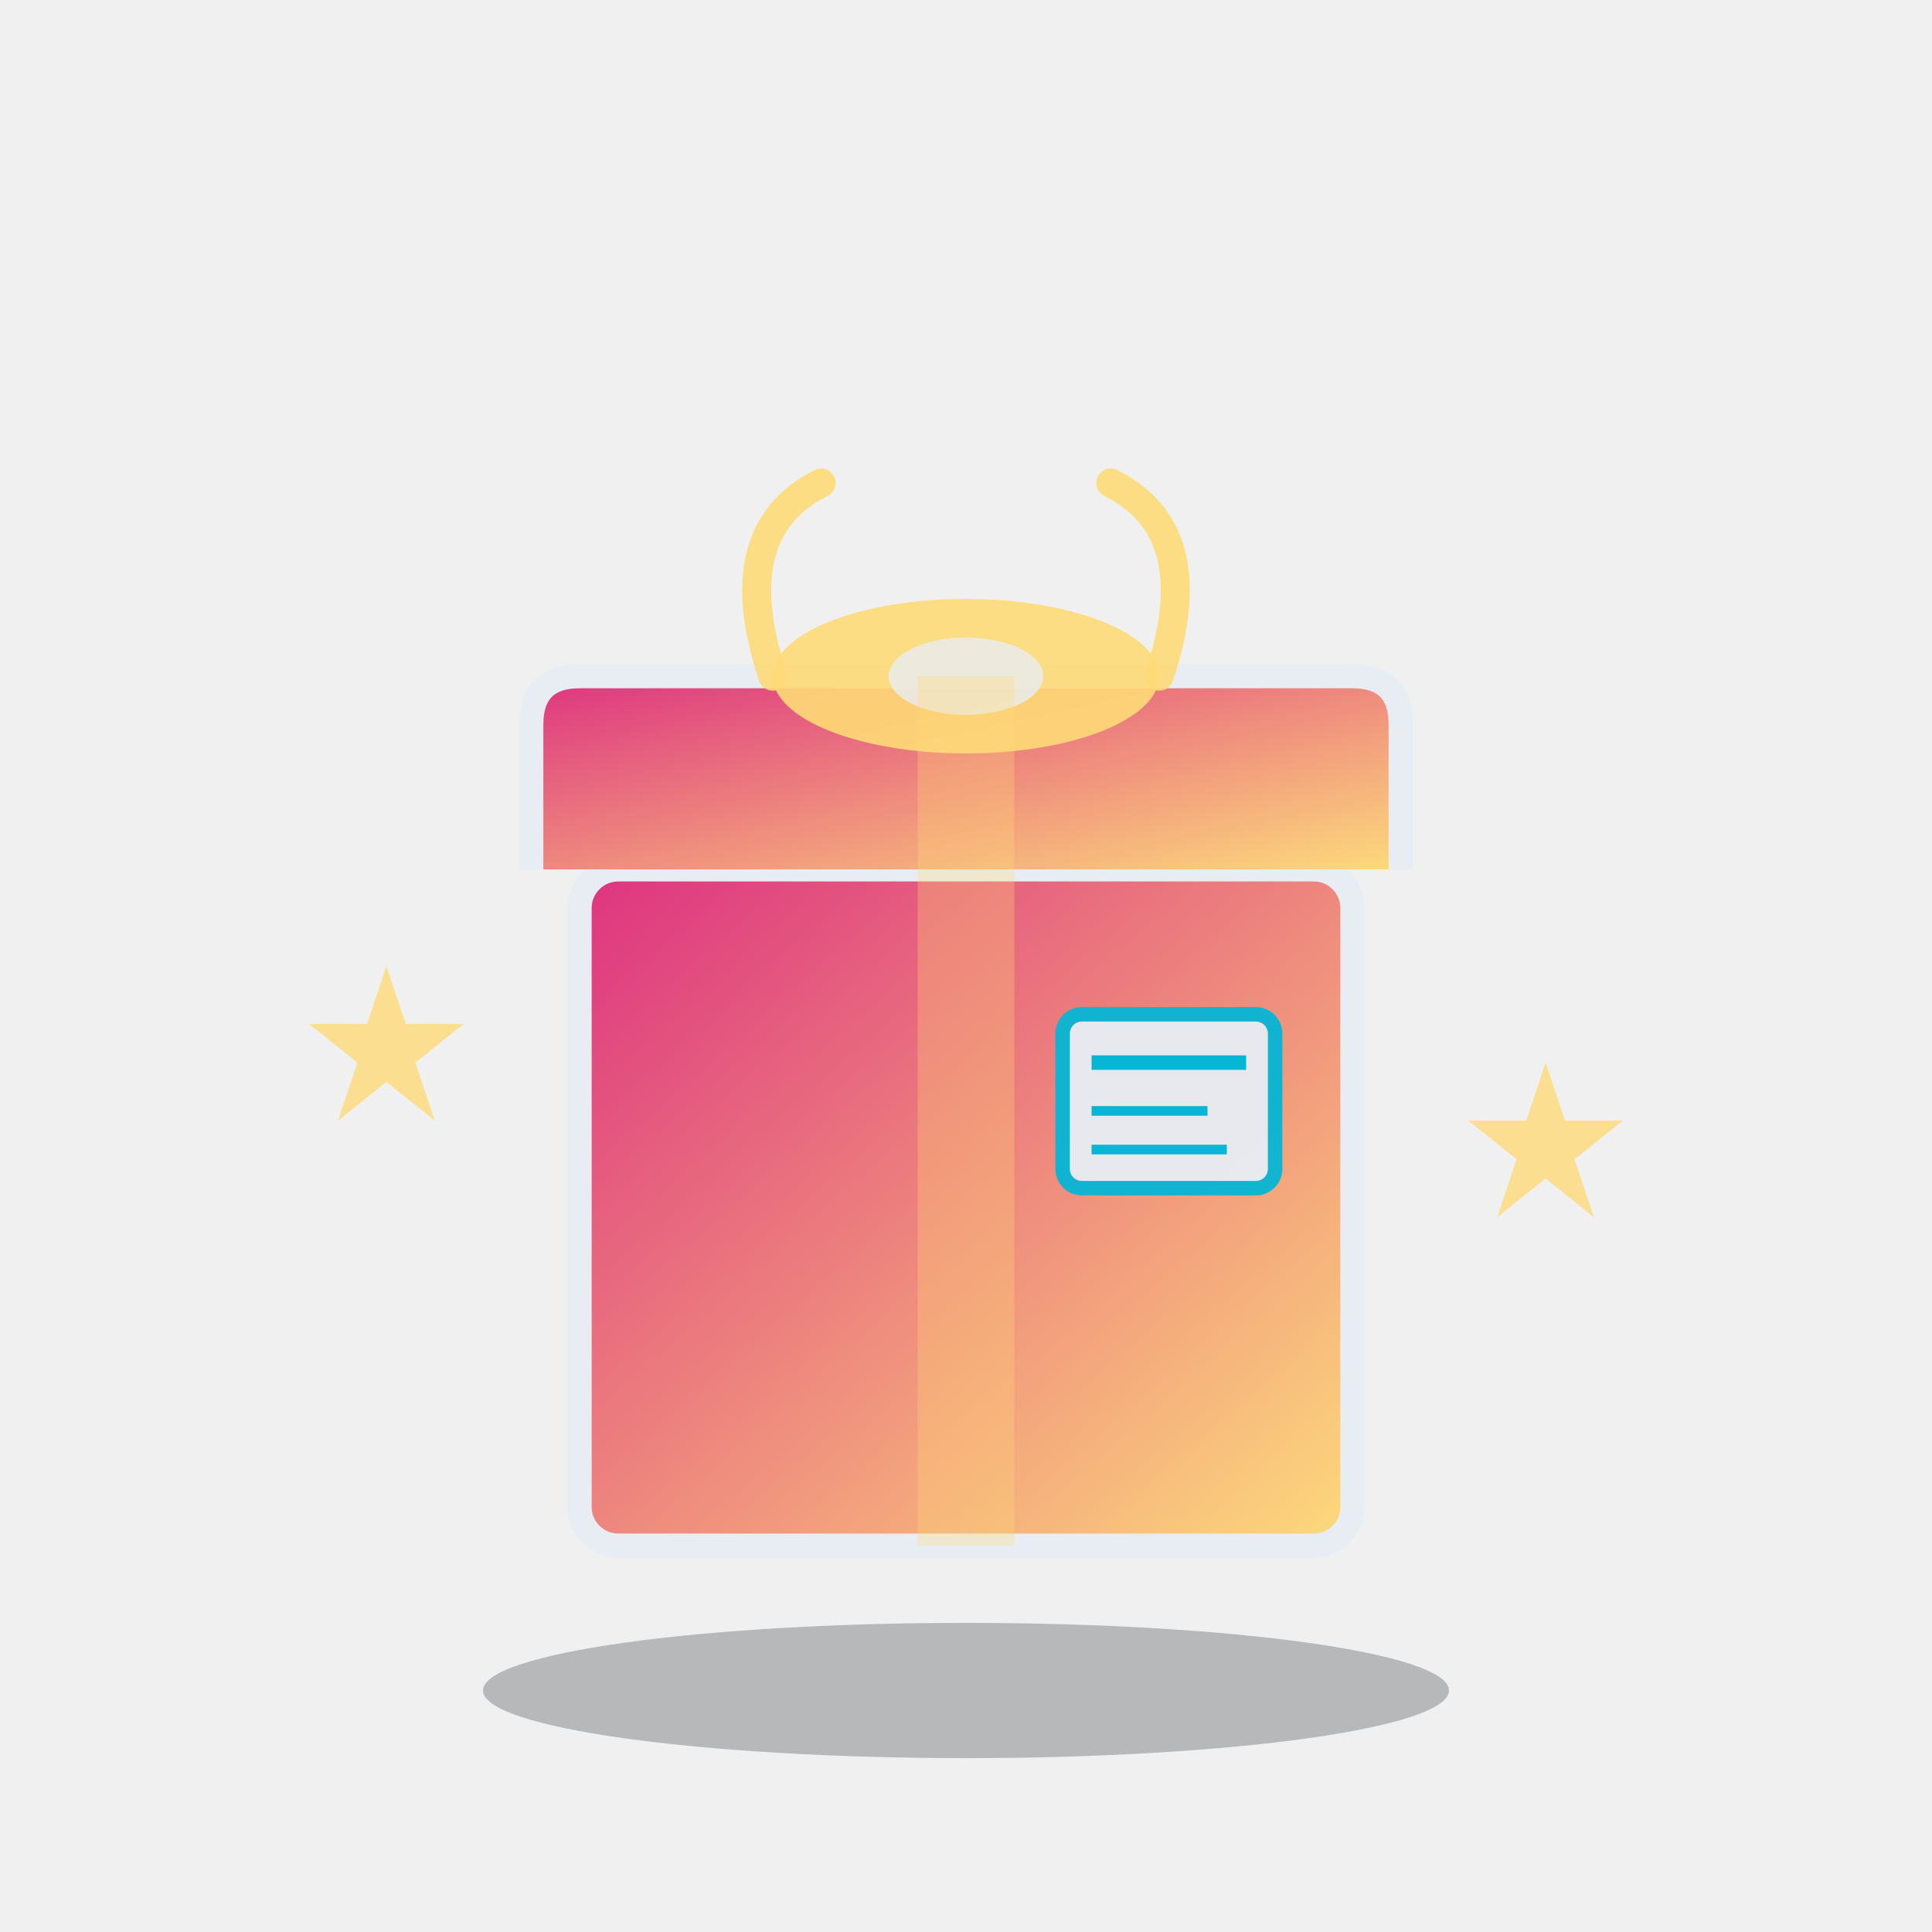
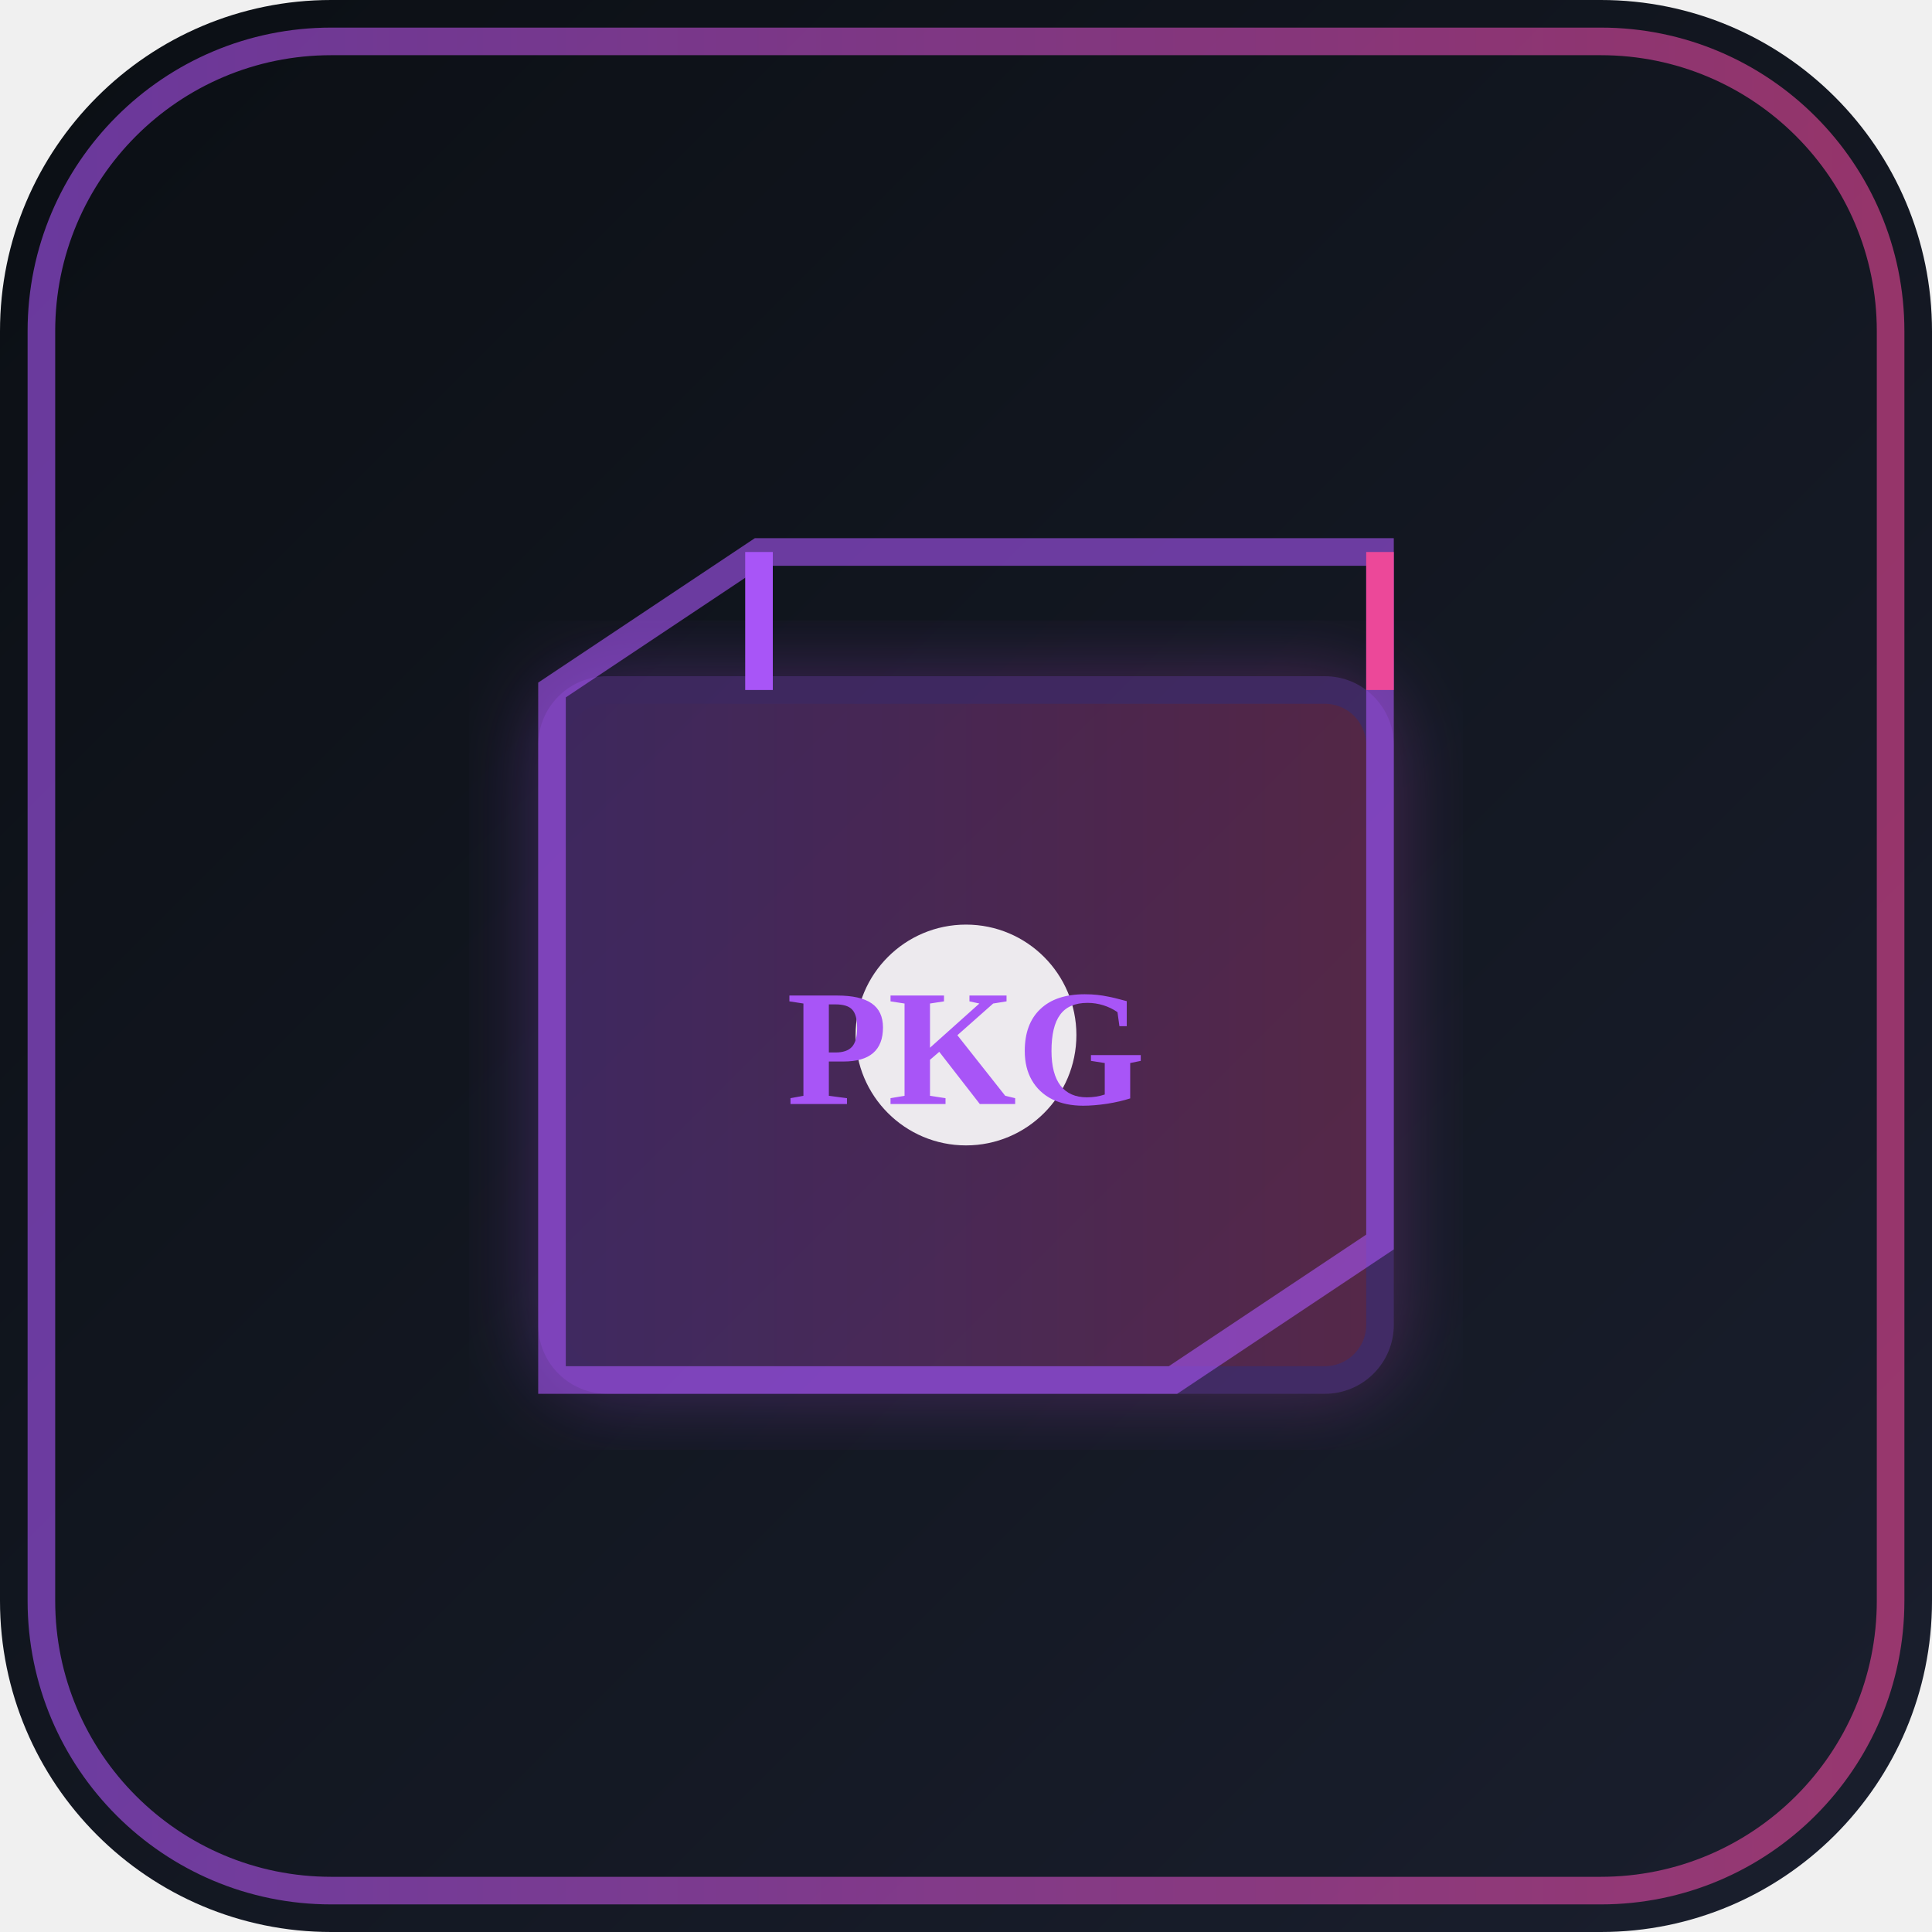
- <svg xmlns="http://www.w3.org/2000/svg" viewBox="0 0 200 200" fill="none">
+ <svg xmlns="http://www.w3.org/2000/svg" viewBox="0 0 140 140" role="img">
  <defs>
-     <linearGradient id="grad-pack" x1="0%" y1="0%" x2="100%" y2="100%">
-       <stop offset="0%" style="stop-color:#DD2A7B;stop-opacity:1" />
-       <stop offset="100%" style="stop-color:#FEDA77;stop-opacity:1" />
+     <linearGradient id="bg-pack" x1="0%" y1="0%" x2="100%" y2="100%">
+       <stop offset="0%" stop-color="#0B0F14" />
+       <stop offset="100%" stop-color="#1a1f2e" />
    </linearGradient>
+     <linearGradient id="neon-pack" x1="0%" x2="100%">
+       <stop offset="0%" stop-color="#A855F7" />
+       <stop offset="100%" stop-color="#EC4899" />
+     </linearGradient>
+     <filter id="glow-p">
+       <feGaussianBlur stdDeviation="3" />
+       <feMerge>
+         <feMergeNode />
+         <feMergeNode in="SourceGraphic" />
+       </feMerge>
+     </filter>
  </defs>
-   <g class="box">
-     <rect x="60" y="90" width="80" height="70" rx="4" fill="url(#grad-pack)" stroke="#E8EDF4" stroke-width="2.5" opacity="0.95">
-       <animate attributeName="y" values="90;87;90" dur="3s" repeatCount="indefinite" />
-     </rect>
-     <path d="M55 90 L55 75 Q55 70 60 70 L140 70 Q145 70 145 75 L145 90" fill="url(#grad-pack)" stroke="#E8EDF4" stroke-width="2.5" opacity="0.95">
-       <animate attributeName="d" values="M55 90 L55 75 Q55 70 60 70 L140 70 Q145 70 145 75 L145 90; M55 87 L55 72 Q55 67 60 67 L140 67 Q145 67 145 72 L145 87; M55 90 L55 75 Q55 70 60 70 L140 70 Q145 70 145 75 L145 90" dur="3s" repeatCount="indefinite" />
-     </path>
-     <g class="bow">
-       <ellipse cx="100" cy="70" rx="20" ry="8" fill="#FEDA77" opacity="0.9">
-         <animate attributeName="rx" values="20;22;20" dur="2s" repeatCount="indefinite" />
-       </ellipse>
-       <ellipse cx="100" cy="70" rx="8" ry="4" fill="#E8EDF4" opacity="0.8" />
-       <path d="M80 70 Q75 55 85 50" stroke="#FEDA77" stroke-width="3" stroke-linecap="round" fill="none" opacity="0.9" />
-       <path d="M120 70 Q125 55 115 50" stroke="#FEDA77" stroke-width="3" stroke-linecap="round" fill="none" opacity="0.9" />
-       <rect x="95" y="70" width="10" height="90" fill="#FEDA77" opacity="0.3" />
-     </g>
-     <rect x="110" y="105" width="22" height="18" rx="2" fill="#E8EDF4" stroke="#06B6D4" stroke-width="1.5" opacity="0.95">
-       <animateTransform attributeName="transform" type="rotate" values="0 121 114; 5 121 114; 0 121 114" dur="3s" repeatCount="indefinite" />
-     </rect>
-     <line x1="113" y1="110" x2="129" y2="110" stroke="#06B6D4" stroke-width="1.5" />
-     <line x1="113" y1="115" x2="125" y2="115" stroke="#06B6D4" stroke-width="1" />
-     <line x1="113" y1="119" x2="127" y2="119" stroke="#06B6D4" stroke-width="1" />
-   </g>
-   <g class="stars" opacity="0.8">
-     <path d="M40 100 L42 106 L48 106 L43 110 L45 116 L40 112 L35 116 L37 110 L32 106 L38 106 Z" fill="#FEDA77">
-       <animate attributeName="opacity" values="0.8;0.4;0.8" dur="2s" repeatCount="indefinite" />
-     </path>
-     <path d="M160 110 L162 116 L168 116 L163 120 L165 126 L160 122 L155 126 L157 120 L152 116 L158 116 Z" fill="#FEDA77">
-       <animate attributeName="opacity" values="0.8;0.4;0.8" dur="2.5s" repeatCount="indefinite" />
-     </path>
-   </g>
-   <ellipse cx="100" cy="175" rx="50" ry="7" fill="#0B0F14" opacity="0.25" />
+   <rect width="140" height="140" rx="24" fill="url(#bg-pack)" />
+   <rect x="3" y="3" width="134" height="134" rx="21" fill="none" stroke="url(#neon-pack)" stroke-width="2" opacity="0.6" />
+   <rect x="40" y="50" width="60" height="50" rx="4" fill="url(#neon-pack)" opacity="0.3" stroke="#A855F7" stroke-width="2" filter="url(#glow-p)" />
+   <line x1="70" y1="50" x2="70" y2="100" stroke="#FF00FF" stroke-width="2" filter="url(#glow-p)" />
+   <line x1="40" y1="75" x2="100" y2="75" stroke="#EC4899" stroke-width="2" filter="url(#glow-p)" />
+   <path d="M40,50 L55,40 L100,40 L100,90 L85,100 L40,100 Z" fill="none" stroke="#A855F7" stroke-width="2" opacity="0.6" />
+   <line x1="55" y1="40" x2="55" y2="50" stroke="#A855F7" stroke-width="2" />
+   <line x1="100" y1="40" x2="100" y2="50" stroke="#EC4899" stroke-width="2" />
+   <circle cx="70" cy="75" r="8" fill="#FFFFFF" opacity="0.9">
+     <animate attributeName="opacity" values="0.9;0.5;0.9" dur="1.5s" repeatCount="indefinite" />
+   </circle>
+   <text x="70" y="80" fill="#A855F7" font-size="12" text-anchor="middle" font-weight="bold">PKG</text>
</svg>
